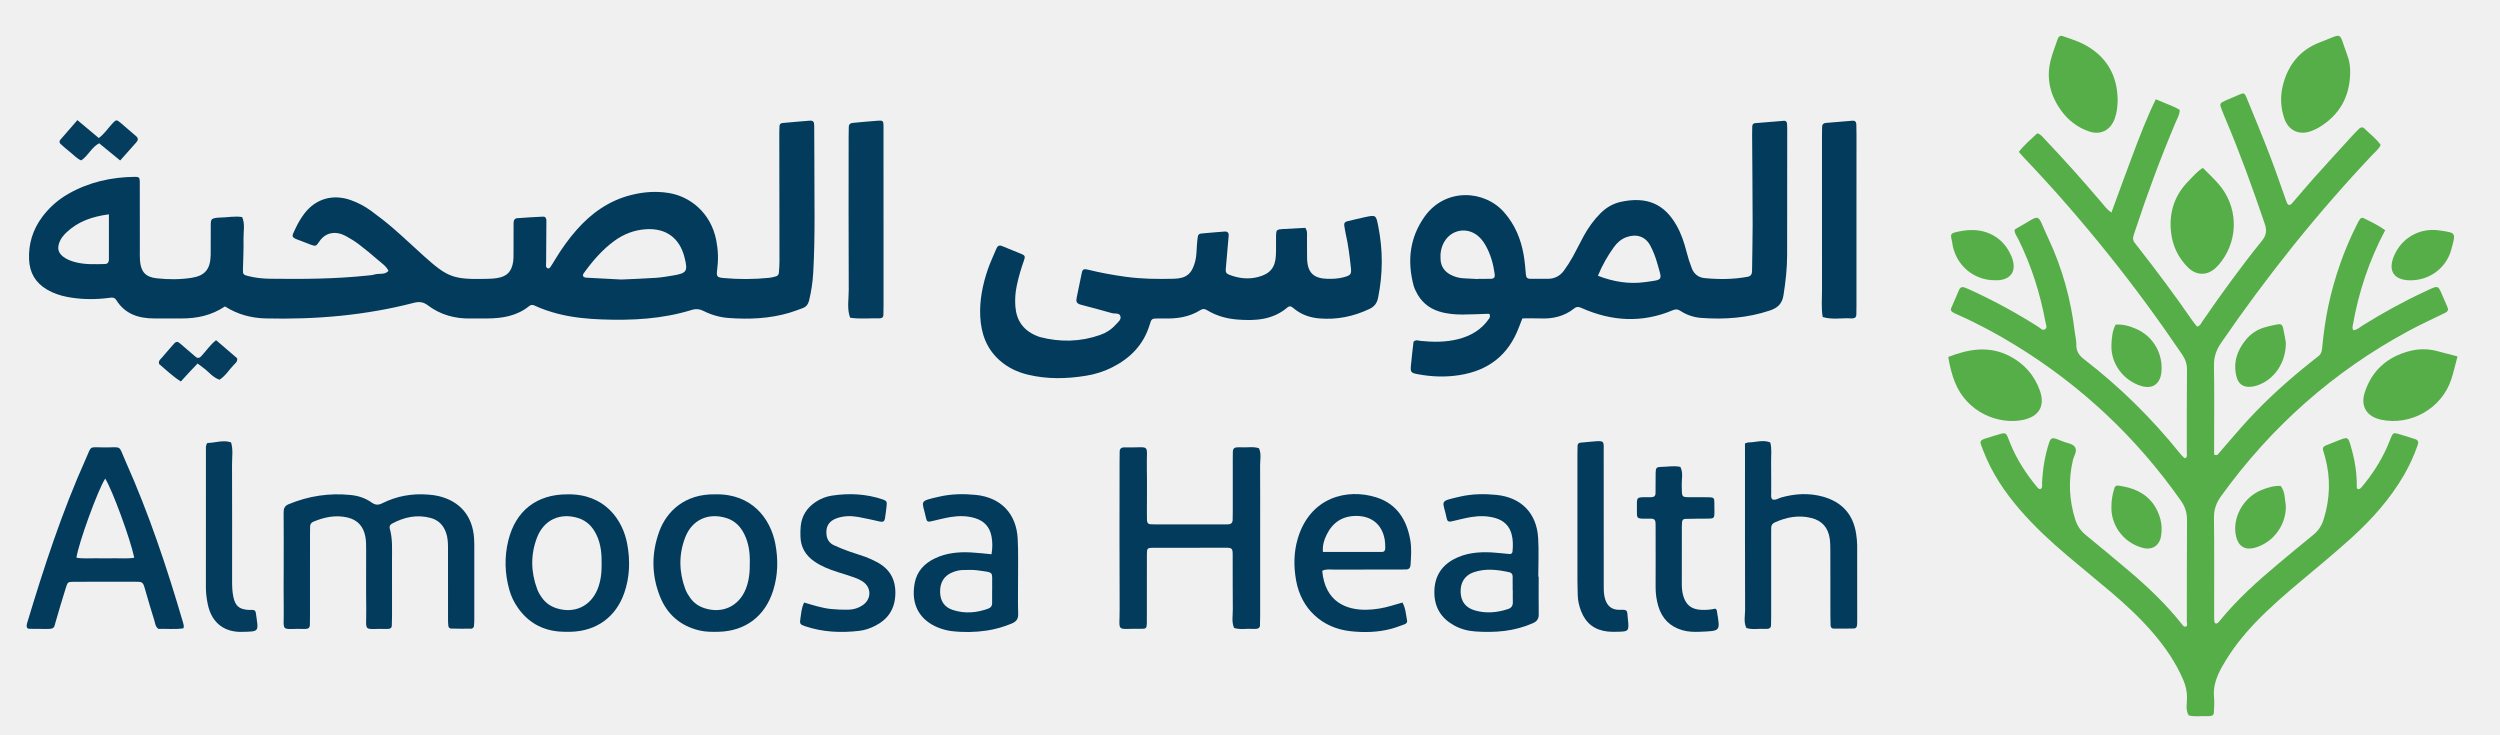
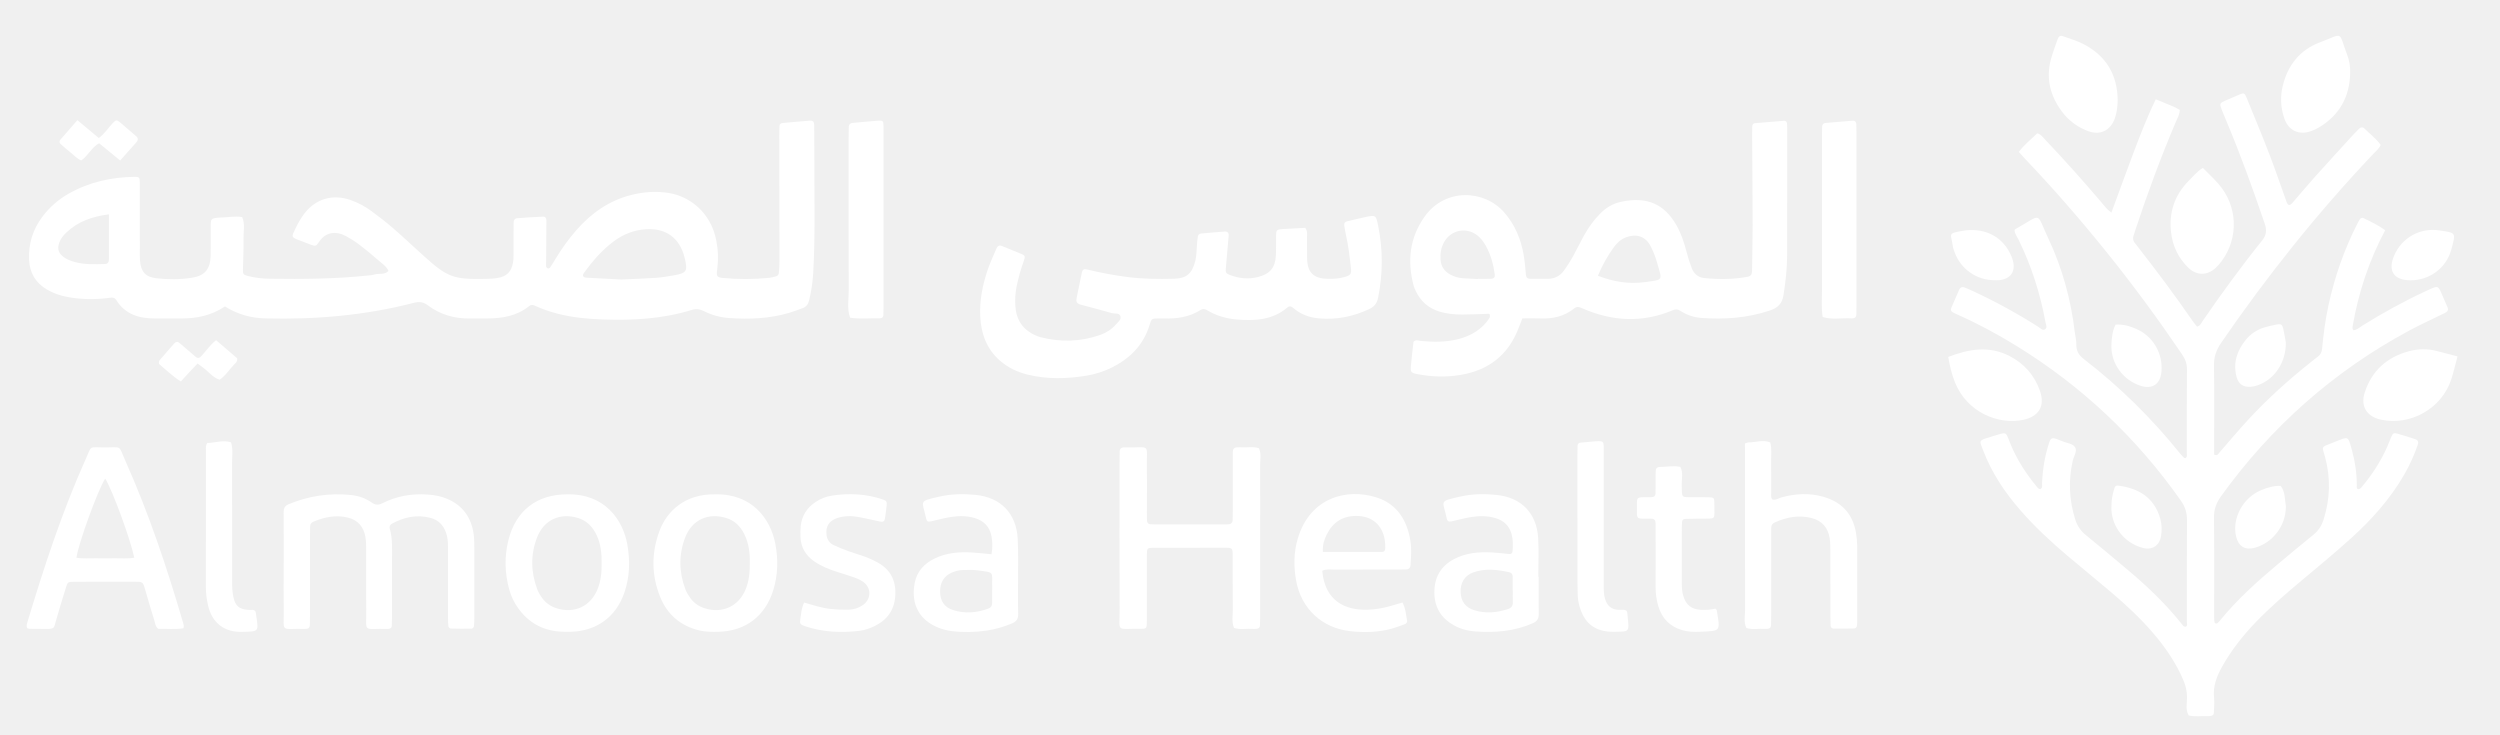
<svg xmlns="http://www.w3.org/2000/svg" version="1.1" id="Layer_1" x="0px" y="0px" viewBox="0 0 1416.28 416.35" style="enable-background:new 0 0 1416.28 416.35;" xml:space="preserve">
  <style type="text/css">
- 	.st0{fill:#55AE47;}
- 	.st1{fill:#023B5C;}
- 	.st2{fill:#033B5C;}
- 	.st3{fill:#033C5C;}
- 	.st4{fill:#56AE48;}
- 	.st5{fill:#043D5D;}
+ 	.st0{fill:#fff;}
+ 	.st1{fill:#fff;}
+ 	.st2{fill:#fff;}
+ 	.st3{fill:#fff;}
+ 	.st4{fill:#fff;}
+ 	.st5{fill:#fff;}
</style>
  <g>
    <path class="st0" d="M1141.26,130.36c0.15-0.2,0.25-0.44,0.43-0.54c15.67-8.69,11.48-10.06,18.63,5.07   c8.01,16.96,12.93,34.94,15.12,53.62c0.26,2.2,0.88,4.41,0.83,6.6c-0.09,3.67,1.35,6.08,4.28,8.34   c20.33,15.66,38.48,33.57,54.57,53.57c0.69,0.85,1.48,1.62,2.26,2.39c0.12,0.12,0.39,0.09,0.63,0.13c1.28-0.66,0.83-1.9,0.84-2.91   c0.03-15.78-0.06-31.55,0.1-47.33c0.03-3.34-1.03-5.96-2.83-8.61c-13.23-19.5-27.15-38.48-41.9-56.85   c-15.03-18.72-30.75-36.84-47.33-54.21c-1.05-1.1-2.04-2.27-3.22-3.57c3.09-4.04,6.87-7.11,10.47-10.54   c2.14,0.58,3.24,2.31,4.56,3.69c10.87,11.44,21.38,23.2,31.6,35.22c1.7,2,3.21,4.2,5.84,6.01c4.1-11.13,7.99-21.93,12.05-32.67   c3.99-10.55,7.98-21.11,13.1-31.52c3.6,1.48,6.87,2.8,10.11,4.19c1.2,0.52,2.32,1.21,3.46,1.81c-0.07,2.78-1.42,4.88-2.35,7.09   c-8.41,19.84-15.89,40.03-22.64,60.49c-0.42,1.26-0.83,2.53-1.23,3.8c-0.42,1.35-0.28,2.63,0.58,3.78c0.53,0.71,1.09,1.4,1.64,2.1   c10.82,13.83,21.34,27.87,31.29,42.33c0.75,1.08,1.62,2.08,2.51,3.2c1.85-0.44,2.35-2,3.16-3.18   c10.71-15.56,21.79-30.85,33.66-45.54c2.59-3.21,2.74-5.99,1.5-9.64c-6.8-19.97-13.94-39.81-22.18-59.24   c-0.69-1.64-1.36-3.28-2.01-4.93c-1.5-3.83-1.47-3.98,1.97-5.54c2.63-1.19,5.28-2.33,7.95-3.43c2.41-1,2.91-0.88,3.97,1.72   c4.46,10.89,8.96,21.76,13.19,32.74c3.35,8.7,6.31,17.55,9.47,26.32c0.78,2.15,1.79,2.38,3.29,0.67c4.1-4.68,8.05-9.49,12.2-14.12   c7.41-8.27,14.92-16.46,22.41-24.67c1.05-1.15,2.14-2.26,3.27-3.33c0.92-0.87,2.01-1,2.94-0.07c3.12,3.1,6.74,5.72,9.24,9.33   c-1.06,2.31-2.89,3.67-4.4,5.27c-31.52,33.32-60.06,69.03-86,106.84c-2.76,4.03-4.14,8.01-4.05,12.95   c0.26,14.88,0.09,29.77,0.09,44.66c0,1.95,0,3.9,0,5.67c1.88,0.92,2.36-0.42,3-1.15c5.43-6.17,10.67-12.52,16.24-18.55   c11.03-11.93,23.08-22.78,35.82-32.87c1.22-0.97,2.4-1.99,3.67-2.88c1.58-1.1,2.23-2.53,2.42-4.46c0.8-8.4,1.89-16.76,3.7-25.02   c3.45-15.69,8.67-30.75,15.9-45.11c0.6-1.19,1.17-2.4,1.95-3.47c0.3-0.41,1.3-0.75,1.71-0.55c4.17,2.02,8.37,4,12.5,6.95   c-9.12,17.16-15.11,35.19-18.39,54.12c-0.15,0.86-0.27,1.74,0.36,2.55c2.11-0.14,3.56-1.65,5.22-2.69   c11.52-7.16,23.37-13.71,35.69-19.4c1.21-0.56,2.4-1.17,3.63-1.67c3.06-1.25,3.64-1.02,5.06,2.11c1.28,2.83,2.42,5.73,3.7,8.56   c0.71,1.57,0.11,2.54-1.25,3.22c-6.97,3.44-14.07,6.63-20.9,10.32c-42.54,23-77.79,54.29-106.06,93.51   c-2.72,3.77-4.12,7.51-4.06,12.25c0.23,18.44,0.09,36.88,0.1,55.32c0,1.33-0.02,2.68,0.24,3.98c0.11,0.55,0.98,0.9,1.62,0.44   c0.53-0.38,0.97-0.91,1.39-1.42c9.73-11.94,21.11-22.2,32.89-32.05c6.65-5.56,13.29-11.12,20.03-16.57   c2.87-2.32,4.72-5.14,5.83-8.66c3.71-11.75,4.07-23.55,0.83-35.45c-0.35-1.29-0.73-2.56-1.11-3.84c-0.39-1.32,0.22-2.13,1.36-2.61   c1.84-0.77,3.71-1.49,5.57-2.21c7.58-2.93,7.07-3.68,9.49,5.12c1.77,6.44,2.69,13.04,2.67,19.75c0,0.79-0.24,1.96,1.01,2.03   c0.51,0.03,1.18-0.5,1.57-0.96c5.93-6.98,10.89-14.59,14.61-22.97c0.81-1.83,1.49-3.71,2.28-5.54c0.96-2.21,1.47-2.56,3.47-2   c3.42,0.96,6.81,2.02,10.18,3.14c1.53,0.51,1.99,1.55,1.43,3.17c-2.02,5.9-4.58,11.55-7.7,16.96   c-7.98,13.81-18.49,25.54-30.25,36.14c-8.74,7.88-17.8,15.41-26.84,22.95c-9.39,7.83-18.66,15.78-27.14,24.61   c-7.26,7.57-13.68,15.75-18.84,24.91c-3.11,5.53-5.34,11.16-4.64,17.71c0.31,2.85-0.02,5.76-0.13,8.65c-0.04,1-0.72,1.56-1.69,1.69   c-0.66,0.09-1.33,0.16-1.99,0.13c-3.52-0.19-7.08,0.5-10.57-0.42c-1.92-3.29-0.9-6.88-0.93-10.32c-0.04-3.43-0.76-6.56-2.08-9.66   c-4.22-9.92-10.25-18.66-17.23-26.79c-7.26-8.46-15.41-16-23.89-23.19c-8.13-6.9-16.43-13.61-24.56-20.5   c-9.5-8.05-18.62-16.5-26.8-25.93c-8.8-10.15-16.18-21.19-20.96-33.8c-1.9-5.01-3.01-5.62,3.39-7.3c0.64-0.17,1.25-0.45,1.89-0.64   c8.84-2.6,7.12-3.06,10.39,4.76c3.62,8.68,8.7,16.48,14.66,23.72c0.54,0.65,1.04,1.43,2.14,1.46c1.39-0.81,0.86-2.25,0.92-3.45   c0.36-7.8,1.55-15.46,4.02-22.89c0.88-2.64,1.73-2.96,4.51-1.96c1.05,0.37,2.09,0.76,3.1,1.21c2.41,1.09,5.73,1.18,7.07,3.35   c1.38,2.25-0.69,4.99-1.27,7.51c-2.61,11.31-2.1,22.45,1.4,33.52c1.12,3.53,3.01,6.3,5.86,8.64c8.26,6.75,16.46,13.57,24.6,20.46   c10.87,9.2,21.14,19.02,30.01,30.22c0.52,0.66,0.95,1.53,2.25,1.28c1.03-0.67,0.47-1.9,0.47-2.88c0.04-19.11-0.05-38.22,0.1-57.32   c0.03-4.19-1-7.63-3.43-11.09c-25.13-35.77-56.3-65.09-93.53-87.96c-10.61-6.51-21.55-12.41-32.93-17.46   c-1.01-0.45-2.03-0.9-2.97-1.47c-0.82-0.5-1.14-1.31-0.73-2.27c1.49-3.47,2.99-6.93,4.5-10.39c0.67-1.53,1.87-1.78,3.28-1.22   c1.65,0.66,3.27,1.39,4.88,2.14c12.7,5.92,24.97,12.62,36.79,20.16c1.08,0.69,2.25,2.11,3.52,1.42c1.75-0.94,0.69-2.77,0.43-4.15   c-2.97-16.25-7.96-31.85-15.23-46.71C1142.65,134.04,1141.37,132.42,1141.26,130.36z" />
    <path class="st1" d="M739.44,129.07c1.41,1.94,0.96,3.77,0.99,5.51c0.07,4-0.05,8,0.06,12c0.23,7.86,3.66,11.2,11.59,11.38   c3.11,0.07,6.22-0.1,9.25-0.93c3.91-1.07,4.38-1.65,3.95-5.53c-0.71-6.4-1.46-12.79-2.92-19.08c-0.35-1.51-0.55-3.06-0.81-4.59   c-0.22-1.29,0.28-2.13,1.57-2.44c3.24-0.77,6.47-1.58,9.72-2.28c6.73-1.46,6.67-1.43,7.97,5.13c2.68,13.47,2.63,26.9-0.09,40.37   c-0.63,3.12-2.06,5.07-4.96,6.44c-9.05,4.28-18.48,6.19-28.46,5.33c-5.45-0.47-10.39-2.25-14.59-5.85c-1.1-0.94-2.08-1.46-3.44-0.3   c-8.28,7.03-18.19,7.6-28.33,6.79c-6.03-0.48-11.81-2.08-17.05-5.25c-1.23-0.75-2.37-1.03-3.7-0.19   c-6.46,4.09-13.63,5.1-21.09,4.82c-0.89-0.03-1.78-0.02-2.67,0c-3.96,0.06-4.07,0.03-5.14,3.59   c-3.44,11.37-11.06,19.03-21.43,24.22c-4.59,2.3-9.48,3.81-14.54,4.64c-11.06,1.81-22.11,2.05-33.08-0.61   c-5.9-1.43-11.3-3.99-15.89-8.05c-7.46-6.6-10.55-15.18-11.03-24.86c-0.46-9.23,1.35-18.14,4.33-26.8c1.37-3.98,3.2-7.8,4.82-11.69   c0.59-1.43,1.54-2.13,3.11-1.49c3.7,1.5,7.42,2.98,11.1,4.53c1.97,0.83,2.22,1.4,1.42,3.63c-1.73,4.81-3.14,9.7-4.17,14.72   c-0.77,3.75-0.99,7.5-0.72,11.27c0.54,7.75,4.28,13.39,11.53,16.52c0.81,0.35,1.63,0.72,2.48,0.94   c11.48,2.98,22.85,2.73,34.07-1.22c3.39-1.19,6.4-3.12,8.8-5.84c1.27-1.43,3.37-2.88,2.57-4.96c-0.7-1.82-3.14-1.1-4.78-1.56   c-5.77-1.61-11.54-3.22-17.34-4.7c-3.06-0.78-2.97-2.09-2.52-4.38c0.9-4.57,1.84-9.14,2.82-13.7c0.44-2.02,1.14-2.41,3.41-1.85   c7.12,1.77,14.31,3.07,21.58,4.07c9.07,1.24,18.17,1.32,27.27,1.09c7.21-0.19,10.25-2.99,12.05-10.07   c0.78-3.06,0.66-6.17,0.94-9.26c0.14-1.55,0.25-3.1,0.5-4.63c0.15-0.94,0.86-1.56,1.83-1.65c4.42-0.4,8.85-0.81,13.28-1.12   c1.71-0.12,2.5,0.68,2.36,2.35c-0.5,6.19-1.05,12.38-1.62,18.57c-0.19,2.1,0.12,2.84,2.03,3.58c5.31,2.06,10.77,2.68,16.33,1.22   c6.78-1.78,9.68-5.34,10.01-12.31c0.18-3.77,0.01-7.55,0.09-11.33c0.06-2.9,0.46-3.29,3.56-3.49   C730.85,129.48,735.27,129.29,739.44,129.07z" />
    <path class="st1" d="M160.72,321.54c0-10.43,0.05-20.87-0.04-31.3c-0.02-2.29,0.68-3.7,2.85-4.6c11.3-4.69,23.03-6.46,35.19-5.22   c4.23,0.43,8.3,1.76,11.78,4.24c2.08,1.48,3.77,1.6,6.04,0.46c8.12-4.08,16.78-5.64,25.83-4.94c1.98,0.15,3.99,0.36,5.92,0.81   c12.31,2.88,19.45,11.34,20.28,23.94c0.12,1.77,0.12,3.55,0.13,5.33c0.01,13.32,0.01,26.64,0,39.96c0,1.55-0.01,3.11-0.22,4.64   c-0.07,0.49-0.8,1.26-1.24,1.27c-3.99,0.08-7.98,0.07-11.97-0.05c-0.45-0.01-1.19-0.77-1.25-1.26c-0.21-1.53-0.21-3.09-0.21-4.64   c-0.01-13.32-0.02-26.64-0.01-39.96c0-2.9-0.14-5.74-1.14-8.53c-1.54-4.29-4.37-7.13-8.8-8.3c-7.73-2.04-14.93-0.44-21.8,3.26   c-1.06,0.57-1.62,1.55-1.26,2.78c1.71,5.87,1.25,11.89,1.28,17.87c0.06,10.66,0.02,21.31,0.01,31.97c0,1.77-0.04,3.55-0.14,5.32   c-0.06,1.01-0.69,1.56-1.71,1.64c-0.22,0.02-0.44,0.06-0.66,0.06c-14.59-0.35-11.9,2.71-12.1-11.47c-0.16-11.1-0.01-22.2-0.05-33.3   c-0.01-2.44,0.01-4.92-0.41-7.3c-1.02-5.74-4.2-9.65-10.1-11.04c-6.79-1.6-13.21-0.23-19.46,2.4c-1.05,0.44-1.76,1.33-1.78,2.58   c-0.03,1.78-0.06,3.55-0.06,5.33c0,15.1,0,30.19-0.01,45.29c0,1.78,0,3.55-0.06,5.33c-0.04,1.25-0.64,2.07-2,2.13   c-0.22,0.01-0.44,0.05-0.66,0.05c-14.67-0.36-11.9,2.7-12.15-11.42C160.6,337.08,160.71,329.31,160.72,321.54   C160.71,321.54,160.71,321.54,160.72,321.54z" />
    <path class="st2" d="M713.89,305.03c0,14.65,0,29.31,0,43.96c0,1.77-0.03,3.55-0.1,5.32c-0.06,1.34-0.92,1.89-2.17,1.94   c-0.67,0.03-1.34,0.08-2,0.02c-3.5-0.27-7.07,0.62-10.52-0.55c-1.47-3.4-0.66-6.99-0.7-10.48c-0.13-10.43-0.02-20.87-0.07-31.3   c-0.01-3.06-0.49-3.62-3.36-3.63c-13.99-0.04-27.97-0.03-41.96,0.02c-2.99,0.01-3.27,0.37-3.28,3.58   c-0.04,11.32-0.02,22.65-0.02,33.97c0,1.78,0.04,3.55-0.02,5.33c-0.09,2.64-0.41,3.08-3.18,3.02   c-14.74-0.29-12.15,2.66-12.22-11.32c-0.15-27.75-0.05-55.5-0.04-83.25c0-2,0.03-4,0.06-5.99c0.02-1.3,0.73-2.01,1.99-2.2   c0.22-0.03,0.44-0.03,0.67-0.03c15.63,0.43,12.42-3.1,12.73,12.1c0.17,8.21,0.03,16.43,0.03,24.64c0,1.55-0.02,3.11,0.05,4.66   c0.06,1.22,0.64,2.1,1.99,2.16c1.11,0.05,2.22,0.09,3.33,0.09c12.66,0.01,25.31,0.01,37.97,0c0.89,0,1.78-0.02,2.66-0.04   c1.55-0.04,2.5-0.79,2.58-2.38c0.08-1.55,0.06-3.11,0.07-4.66c0.01-9.77,0-19.54,0-29.31c0-1.55,0.03-3.11,0.03-4.66   c0-1.55,0.65-2.52,2.3-2.6c0.89-0.04,1.78-0.09,2.66-0.03c3.28,0.21,6.61-0.57,9.84,0.53c1.48,3.17,0.63,6.52,0.66,9.77   C713.95,277.5,713.89,291.27,713.89,305.03z" />
    <path class="st2" d="M988.54,251.22c1.13-0.35,1.56-0.59,1.98-0.59c4.12-0.01,8.24-1.68,12.36,0.02c0.99,3.7,0.41,7.47,0.48,11.2   c0.11,5.77,0,11.54,0.05,17.31c0.01,1.26-0.36,2.62,0.64,3.76c1.89,0.64,3.39-0.64,5.05-1.1c7.85-2.2,15.77-2.65,23.65-0.45   c10.63,2.98,17.07,9.89,18.76,20.94c0.33,2.18,0.59,4.41,0.6,6.61c0.05,14.21,0.03,28.41,0.02,42.62c0,1.11,0.03,2.25-0.23,3.3   c-0.12,0.5-0.87,1.19-1.34,1.2c-3.98,0.1-7.97,0.11-11.95,0.05c-0.99-0.02-1.52-0.82-1.56-1.81c-0.07-1.77-0.1-3.55-0.11-5.32   c-0.01-12.21,0.01-24.42-0.03-36.62c-0.01-2.44-0.01-4.9-0.36-7.3c-0.9-6.08-4.3-10.06-10.37-11.59c-7.23-1.81-14.07-0.5-20.71,2.5   c-1.36,0.61-2.07,1.56-2.06,3.07c0.01,1.55-0.02,3.11-0.02,4.66c0,15.09,0,30.19,0,45.28c0,1.77-0.02,3.55-0.08,5.32   c-0.05,1.32-0.84,1.93-2.12,1.96c-0.44,0.01-0.89,0.06-1.33,0.03c-3.5-0.25-7.06,0.61-10.51-0.51c-1.67-3.36-0.72-6.95-0.73-10.41   c-0.1-29.08-0.06-58.15-0.06-87.23C988.54,255.93,988.54,253.73,988.54,251.22z" />
    <path class="st3" d="M500.54,124.65c0,16.2,0,32.39,0,48.59c0,1.77-0.02,3.55-0.09,5.32c-0.04,1-0.6,1.6-1.63,1.71   c-0.22,0.02-0.44,0.09-0.66,0.08c-5.52-0.16-11.06,0.51-16.56-0.37c-1.89-5.15-0.75-10.49-0.78-15.72   c-0.14-28.84-0.07-57.68-0.06-86.53c0-2,0.02-3.99,0.09-5.99c0.05-1.31,0.87-1.99,2.11-2.1c4.86-0.45,9.71-0.93,14.58-1.28   c2.63-0.19,2.97,0.17,2.98,3.04c0.03,17.75,0.01,35.5,0.01,53.25C500.53,124.65,500.53,124.65,500.54,124.65z" />
    <path class="st1" d="M455.56,341.34c5.2,1.53,10.06,3.13,15.13,3.65c3.3,0.34,6.64,0.48,9.95,0.41c2.91-0.06,5.72-0.91,8.15-2.59   c4.98-3.43,4.97-10.05-0.04-13.36c-1.47-0.97-3.12-1.71-4.78-2.31c-3.13-1.12-6.32-2.06-9.49-3.07c-4.66-1.49-9.2-3.25-13.25-6.08   c-4.86-3.4-7.6-7.98-7.76-13.97c-0.06-1.99-0.05-4,0.15-5.98c0.59-5.9,3.54-10.39,8.44-13.66c2.82-1.89,5.96-3.11,9.24-3.61   c9.78-1.49,19.47-1.01,28.91,2.21c1.99,0.68,2.33,1.27,2.08,3.47c-0.27,2.43-0.56,4.85-0.95,7.26c-0.27,1.67-1.08,2.13-2.77,1.77   c-4.12-0.88-8.22-1.88-12.36-2.61c-3.97-0.71-7.96-0.69-11.85,0.6c-4.74,1.56-6.73,4.77-6.11,9.66c0.34,2.66,1.76,4.6,4.07,5.7   c2.79,1.33,5.69,2.45,8.6,3.51c3.12,1.14,6.34,2.01,9.46,3.16c2.07,0.76,4.08,1.74,6.05,2.75c7.45,3.81,11.05,9.81,10.8,18.3   c-0.25,8.41-4.1,14.29-11.51,18.01c-2.8,1.4-5.77,2.45-8.84,2.81c-10.47,1.24-20.83,0.77-30.9-2.65c-2.76-0.94-3.02-1.38-2.54-4.36   C453.9,347.54,453.96,344.63,455.56,341.34z" />
    <path class="st1" d="M1051.71,124.94c0,15.99,0,31.97,0,47.96c0,1.78-0.02,3.55-0.06,5.33c-0.03,1.29-0.66,2.04-2,2.1   c-0.22,0.01-0.44,0.06-0.66,0.05c-5.46-0.38-11.01,0.89-16.41-0.79c-0.87-5.05-0.38-10.15-0.39-15.22   c-0.06-28.87-0.03-57.73-0.02-86.6c0-2,0-4,0.08-5.99c0.05-1.23,0.68-2.02,2.02-2.13c5.09-0.42,10.17-0.89,15.26-1.28   c1.3-0.1,2.05,0.66,2.1,1.96c0.07,1.77,0.09,3.55,0.09,5.32C1051.71,92.08,1051.71,108.51,1051.71,124.94z" />
    <path class="st1" d="M971.77,344.79c0.5,0.56,0.75,0.7,0.78,0.88c1.98,12.18,2.61,11.71-9.67,12.24c-3.32,0.14-6.65,0.03-9.9-0.93   c-6.97-2.04-11.43-6.6-13.5-13.47c-1.09-3.62-1.59-7.35-1.56-11.16c0.06-10.65,0.02-21.31,0.01-31.96c0-1.33-0.01-2.66-0.03-3.99   c-0.03-1.52-0.63-2.54-2.32-2.55c-1.11-0.01-2.22-0.04-3.33-0.03c-5.22,0.05-4.95-0.12-4.92-5.29c0.04-7.19-0.85-6.89,6.74-6.85   c0.44,0,0.89-0.02,1.33-0.02c1.59,0.02,2.49-0.68,2.49-2.34c0.01-3.77-0.02-7.55,0.05-11.32c0.06-3.02,0.4-3.45,3.46-3.51   c3.51-0.07,7.03-0.78,10.54,0.02c1.75,3.34,0.67,6.93,0.77,10.38c0.21,7.4-0.54,6.76,6.87,6.79c2.89,0.01,5.77-0.04,8.66,0.03   c2.59,0.06,2.99,0.41,2.96,3.22c-0.12,10.32,1.7,8.72-8.58,8.89c-2.66,0.04-5.32,0.05-7.98,0.15c-0.96,0.04-1.63,0.63-1.73,1.66   c-0.08,0.88-0.13,1.77-0.13,2.65c-0.01,10.87,0.01,21.75-0.01,32.62c0,2.23,0.18,4.42,0.8,6.58c1.5,5.21,4.57,7.7,10.07,8   C966.48,345.63,969.31,345.39,971.77,344.79z" />
    <path class="st3" d="M117.49,250.94c4.34,0,8.81-1.89,13.41-0.33c1.26,4.12,0.53,8.34,0.55,12.51c0.09,21.97,0.05,43.94,0.04,65.91   c0,3.11,0.07,6.21,0.74,9.27c1.09,4.91,3.15,6.74,8.14,7.19c0.88,0.08,1.77,0.02,2.66,0.02c1.03,0,1.73,0.56,1.87,1.5   c1.55,11.07,2.48,10.73-8.07,10.95c-8.55,0.18-16.77-3.99-19.15-15.79c-0.62-3.05-1.04-6.11-1.04-9.24   c0.03-25.96,0.01-51.93,0.02-77.89C116.65,253.72,116.41,252.35,117.49,250.94z" />
    <path class="st2" d="M908.53,294.11c0,12.66-0.01,25.33,0.01,37.99c0,2.44,0.03,4.86,0.77,7.25c1.19,3.86,3.6,6.01,7.7,6.12   c0.89,0.02,1.78,0.01,2.67,0c1.29-0.02,2.1,0.5,2.22,1.86c0.08,0.89,0.14,1.77,0.24,2.65c0.85,7.82,0.86,7.83-6.74,7.93   c-1.55,0.02-3.12,0.03-4.66-0.14c-7.31-0.79-12.35-4.64-15-11.48c-1.13-2.9-1.86-5.93-1.94-9.08c-0.06-2.66-0.16-5.33-0.16-8   c-0.01-24-0.01-47.99-0.01-71.99c0-1.55,0.02-3.11,0.08-4.66c0.04-0.96,0.51-1.67,1.55-1.78c1.99-0.2,3.98-0.38,5.97-0.55   c8.23-0.73,7.27-0.84,7.29,6.54C908.55,269.22,908.52,281.67,908.53,294.11C908.52,294.11,908.53,294.11,908.53,294.11z" />
    <path class="st0" d="M1331.39,41.58c-0.31,13.45-6.15,23.73-17.76,30.66c-1.32,0.79-2.75,1.45-4.2,1.98   c-6.98,2.58-12.98-0.19-15.37-7.2c-2.05-6.01-2.34-12.22-0.86-18.36c2.84-11.75,9.71-20.41,21.12-24.7   c13.81-5.2,10.19-6.53,15.4,7.14C1331,34.43,1331.52,37.96,1331.39,41.58z" />
    <path class="st0" d="M1392.21,201.91c-1.27,4.71-2.19,8.82-3.47,12.81c-5.41,16.81-23.27,26.68-40,23.01   c-7.9-1.74-11.62-7.57-9.1-15.35c4-12.35,12.58-20.07,25.07-23.41c5.22-1.4,10.5-1.51,15.78-0.12   C1384.11,199.8,1387.73,200.74,1392.21,201.91z" />
    <path class="st0" d="M1103.7,202.21c11.65-4.49,23.1-6.5,34.75-0.49c8.27,4.27,13.98,10.75,17.13,19.48   c3.15,8.74-0.43,14.75-9.44,16.66c-13.72,2.9-31.75-4.01-38.67-21.35C1105.69,212.02,1104.53,207.28,1103.7,202.21z" />
    <path class="st0" d="M1247.96,95.11c3.02,3.09,6.11,5.96,8.87,9.12c10.84,12.42,11.55,30.4,1.81,43.64   c-1.05,1.42-2.21,2.79-3.52,3.98c-4.79,4.38-10.81,4.33-15.5-0.26c-5.59-5.47-8.81-12.23-9.69-19.97   c-1.28-11.24,1.96-21.07,9.98-29.16C1242.38,99.98,1244.6,97.17,1247.96,95.11z" />
    <path class="st0" d="M1199.69,56.71c-0.08,3.59-0.43,7.1-1.66,10.48c-2.45,6.71-8.14,9.57-14.82,7.18   c-6.21-2.22-11.36-6.07-15.25-11.35c-6.37-8.64-8.9-18.27-6.24-28.85c1.02-4.06,2.61-7.98,3.95-11.97c0.49-1.47,1.45-2.27,3-1.7   c3.95,1.44,8.06,2.61,11.76,4.54C1193.16,31.68,1199.53,42.36,1199.69,56.71z" />
    <path class="st4" d="M1129.86,158.74c-10.03,0.02-19.07-6.31-22.51-15.73c-0.46-1.25-0.92-2.53-1.1-3.83   c-0.94-6.83-3.16-6.91,5.57-8.41c11.43-1.96,21.42,2.48,26.51,11.97c0.83,1.55,1.56,3.21,2,4.91c1.64,6.27-1.3,10.39-7.82,11.08   C1131.64,158.82,1130.75,158.74,1129.86,158.74z" />
    <path class="st4" d="M1294.96,194.06c0.11,11.45-6.58,21.01-16.13,24.27c-1.24,0.42-2.58,0.71-3.89,0.8   c-4.11,0.28-6.82-1.55-7.89-5.58c-2.11-7.94,0.22-14.91,5.25-21.07c2.71-3.32,6.23-5.68,10.36-6.95c2.11-0.65,4.29-1.11,6.46-1.56   c3.33-0.68,3.8-0.4,4.51,2.87C1294.24,189.65,1294.67,192.5,1294.96,194.06z" />
    <path class="st4" d="M1294.97,287.25c-0.09,10.73-7.51,20.37-17.79,23.11c-5.33,1.42-9.04-0.84-10.38-6.33   c-2.51-10.32,3.87-22.19,14.34-26.43c3.47-1.41,7.07-2.51,10.91-2.32c2.57,3.36,2.26,7.46,2.91,11.31   C1295,286.81,1294.97,287.03,1294.97,287.25z" />
    <path class="st4" d="M1365.45,158.8c-9.34-0.07-12.82-5.34-9.18-13.91c4.34-10.23,14.7-16.04,25.75-14.35   c9.51,1.45,9.33,1.02,6.64,10.93C1385.81,151.92,1376.26,158.87,1365.45,158.8z" />
    <path class="st4" d="M1196.16,286.77c-0.04-3.51,0.65-6.97,1.72-10.38c0.31-0.98,1.1-1.42,2.03-1.3   c11.33,1.47,20.47,6.52,23.93,18.84c0.92,3.28,0.95,6.61,0.4,9.89c-0.89,5.31-5.07,7.96-10.26,6.59   C1202.2,307.31,1195.63,296.59,1196.16,286.77z" />
    <path class="st4" d="M1196.14,195.46c0.17-3.99,0.48-7.94,2.37-11.57c4.27-0.31,8.25,0.9,12.06,2.61   c9.38,4.22,14.93,14.07,13.89,24.33c-0.69,6.78-5.11,9.82-11.64,7.77C1202.97,215.5,1195.77,206.13,1196.14,195.46z" />
    <path class="st5" d="M122.42,192.72c4.11,3.53,8.12,6.97,11.94,10.25c0.27,1.86-0.88,2.69-1.75,3.57   c-2.77,2.83-4.81,6.36-8.22,8.58c-3.91-1.27-6.26-4.69-9.45-6.94c-0.9-0.63-1.76-1.32-3-2.25c-1.68,1.76-3.31,3.46-4.92,5.18   c-1.51,1.62-2.98,3.26-4.57,5c-4.68-2.95-8.46-6.66-12.32-9.9c-0.5-1.92,0.83-2.69,1.63-3.65c2.28-2.72,4.65-5.36,6.98-8.03   c0.87-1,1.88-1.13,2.88-0.28c3.05,2.57,6.08,5.17,9.09,7.79c1.29,1.12,2.31,0.84,3.38-0.33   C116.78,198.81,118.97,195.42,122.42,192.72z" />
    <path class="st5" d="M68.08,90.92c-4.28-3.5-8.03-6.57-11.92-9.76c-4.31,2.29-6.12,6.98-10.13,9.72c-2.4-0.94-4.15-2.99-6.19-4.61   c-1.9-1.51-3.75-3.09-5.55-4.74c-0.71-0.65-0.76-1.61-0.1-2.37c3.14-3.65,6.31-7.26,9.66-11.1c4.21,3.53,8.08,6.76,12.11,10.14   c3.26-2.41,5.27-5.64,7.81-8.33c1.95-2.07,2.3-2.17,4.31-0.48c3.05,2.55,6.05,5.17,9.06,7.78c1.24,1.08,1.19,2.22,0.13,3.42   C74.35,83.86,71.42,87.16,68.08,90.92z" />
    <path class="st1" d="M461.35,91.13c0.02-6.66-0.02-13.33-0.09-19.99c-0.03-2.28-0.62-2.92-2.69-2.77   c-5.09,0.37-10.18,0.87-15.26,1.32c-1.01,0.09-1.66,0.66-1.71,1.66c-0.1,1.77-0.12,3.55-0.12,5.32c0.03,23.77,0.08,47.54,0.1,71.31   c0,2.22-0.16,4.44-0.35,6.65c-0.08,0.93-0.68,1.66-1.61,1.92c-1.28,0.35-2.58,0.72-3.9,0.85c-8.64,0.84-17.3,0.92-25.95,0.09   c-3.59-0.35-4.01-0.84-3.48-4.78c0.74-5.57,0.56-11.1-0.52-16.57c-3.14-15.95-15.16-24.96-27.04-26.83   c-7.19-1.13-14.17-0.6-21.11,1.14c-12.5,3.14-22.53,10.22-30.95,19.77c-4.57,5.18-8.55,10.79-12.12,16.69   c-0.92,1.52-1.83,3.04-2.83,4.5c-0.36,0.53-1,0.93-1.68,0.49c-0.32-0.21-0.67-0.65-0.7-1.01c-0.08-0.87,0.05-1.76,0.05-2.64   c0.06-7.77,0.11-15.55,0.15-23.32c0.01-1.25-0.56-2.26-1.89-2.2c-4.88,0.22-9.75,0.51-14.62,0.88c-1.63,0.12-2.08,1.37-2.08,2.85   c0,5.55,0.01,11.11-0.03,16.66c-0.01,1.77,0.04,3.58-0.24,5.31c-0.9,5.56-3.53,8.21-9.08,9.1c-2.18,0.35-4.42,0.41-6.64,0.46   c-18.07,0.36-21.44-0.88-34.79-12.9c-5.78-5.2-11.42-10.56-17.29-15.65c-4.02-3.49-8.24-6.76-12.54-9.91   c-3.58-2.62-7.5-4.73-11.73-6.21c-10.02-3.5-19.73-0.78-26.17,7.65c-2,2.62-3.69,5.56-5.09,8.56c-2.17,4.62-2.86,4.83,2.99,6.88   c1.88,0.66,3.71,1.5,5.59,2.16c2.75,0.97,3.09,1.11,4.89-1.64c3.64-5.54,9.63-6.23,15.23-3.14c2.52,1.39,5,2.91,7.29,4.65   c3.71,2.82,7.32,5.79,10.82,8.86c2.14,1.87,4.64,3.44,5.94,6.15c-2.2,2.44-5.35,1.24-7.98,2.06c-1.26,0.39-2.62,0.45-3.94,0.59   c-18.37,1.95-36.8,2.05-55.25,1.81c-4.23-0.05-8.42-0.51-12.53-1.57c-2.55-0.66-2.83-1.01-2.77-3.63   c0.12-5.77,0.46-11.55,0.32-17.32c-0.1-4.13,0.99-8.37-0.74-12.41c-4.2-0.73-8.36,0.25-12.54,0.27c-0.89,0-1.78,0.1-2.65,0.24   c-1.99,0.31-2.58,0.95-2.62,3.11c-0.06,4.22-0.03,8.44-0.03,12.66c0,1.78,0.03,3.56-0.02,5.33c-0.19,7.83-3.18,11.6-10.72,12.78   c-6.6,1.03-13.31,1.02-19.94,0.28c-6.25-0.7-8.89-3.68-9.39-10.07c-0.17-2.21-0.08-4.44-0.08-6.66   c-0.01-12.66,0.01-25.32-0.03-37.99c-0.01-2.31-0.47-2.77-2.68-2.75c-13.33,0.13-25.99,2.94-37.66,9.56   c-5.86,3.33-10.86,7.71-14.9,13.12c-5.38,7.21-7.89,15.33-7.47,24.33c0.35,7.46,3.73,13.11,10.19,16.88   c3.49,2.04,7.27,3.33,11.21,4.1c7.02,1.37,14.11,1.58,21.23,0.89c1.33-0.13,2.64-0.35,3.97-0.46c1.17-0.09,2.13,0.3,2.79,1.38   c5.03,8.08,12.82,10.42,21.73,10.43c5.11,0.01,10.22,0,15.33,0c8.6-0.01,16.77-1.64,24.51-6.81c7.26,4.58,14.89,6.59,23.05,6.79   c28.34,0.7,56.35-1.7,83.86-8.81c3.05-0.79,5.38-0.61,8,1.37c7.16,5.4,15.4,7.68,24.36,7.48c3.11-0.07,6.22,0,9.33-0.02   c8.61-0.04,16.82-1.4,23.77-7.04c0.97-0.78,1.92-0.78,3.05-0.26c4.23,1.98,8.64,3.46,13.17,4.63c8.23,2.12,16.63,2.92,25.06,3.23   c17.16,0.63,34.21-0.26,50.76-5.38c2.6-0.8,4.65-0.48,6.95,0.68c4.4,2.21,9.15,3.52,14.05,3.88c11.58,0.85,23.09,0.37,34.33-2.95   c2.55-0.75,5.03-1.74,7.54-2.64c2.04-0.74,3.11-2.17,3.64-4.33c1.26-5.2,2.04-10.44,2.35-15.78   C461.9,133.33,461.29,112.23,461.35,91.13z M61.7,146.96c0,1.54-0.66,2.58-2.31,2.61c-5.76,0.12-11.53,0.42-17.19-1.18   c-2.37-0.67-4.63-1.54-6.56-3.1c-2.62-2.12-3.2-4.46-2.11-7.69c0.81-2.4,2.35-4.25,4.13-5.94c6.55-6.2,14.54-8.99,24.04-10.24   C61.7,130.58,61.7,138.77,61.7,146.96z M381.4,156.05c-3.28,0.56-6.58,1.12-9.9,1.35c-6.43,0.44-12.87,0.64-19.53,0.95   c-6.44-0.33-13.1-0.65-19.75-1.04c-1.88-0.11-2.48-1.17-1.51-2.53c4.96-6.88,10.43-13.28,17.33-18.32   c5.33-3.89,11.31-6.17,17.89-6.6c11.44-0.74,19.19,5.03,21.91,16.14C389.74,153.69,389.09,154.74,381.4,156.05z" />
    <path class="st1" d="M1012.38,70.09c-0.08-0.99-0.62-1.74-1.63-1.67c-5.53,0.41-11.05,0.87-16.57,1.36   c-1.05,0.09-1.46,0.92-1.51,1.86c-0.08,1.55-0.08,3.11-0.07,4.66c0.1,17.1,0.27,34.2,0.29,51.3c0.01,8.66-0.25,17.32-0.33,25.98   c-0.02,1.84-0.75,2.9-2.57,3.23c-8.14,1.5-16.34,1.54-24.54,0.71c-3.33-0.34-5.79-2.36-7-5.47c-1.21-3.09-2.21-6.28-3.03-9.49   c-1.32-5.19-3.01-10.23-5.66-14.89c-6.8-12.01-16.68-16.58-31.61-13.3c-4.44,0.98-8.21,3.22-11.45,6.45   c-3.81,3.8-6.88,8.13-9.47,12.81c-2.14,3.88-4.04,7.91-6.2,11.78c-1.51,2.7-3.18,5.34-5,7.84c-2.21,3.04-5.27,4.69-9.11,4.7   c-3.33,0.01-6.66,0.01-9.99,0.01c-1.56,0-2.35-0.68-2.49-2.37c-0.31-3.76-0.64-7.53-1.28-11.24c-1.54-8.9-4.9-16.98-10.91-23.91   c-11.31-13.06-33.51-14.04-45.09,2.14c-8.63,12.05-10.03,25.29-6.31,39.33c0.28,1.06,0.78,2.08,1.26,3.08   c2.73,5.7,7.05,9.54,13.14,11.45c4.3,1.35,8.71,1.74,13.15,1.75c4.66,0.01,9.32-0.27,13.98-0.39c0.59-0.01,1.45-0.27,1.63,0.6   c0.12,0.58,0.06,1.36-0.25,1.83c-4.27,6.45-10.48,10.09-17.82,11.93c-6.98,1.75-14.08,1.67-21.19,0.96   c-1.24-0.12-2.54-0.9-3.98,0.5c-0.48,4.33-1.06,8.94-1.47,13.56c-0.32,3.65,0.03,4.07,3.8,4.79c7.91,1.5,15.82,1.79,23.84,0.51   c16.35-2.61,27.6-11.37,33.48-26.92c0.62-1.64,1.28-3.27,2.03-5.19c3.4,0,6.72-0.12,10.03,0.03c7.12,0.32,13.69-1.15,19.35-5.69   c1.45-1.16,2.64-0.9,4.23-0.19c17.03,7.56,34.26,8.56,51.63,1.21c1.66-0.7,2.86-0.56,4.28,0.38c3.6,2.36,7.63,3.69,11.87,4   c13.17,0.97,26.14,0.03,38.8-4.2c4.45-1.49,6.96-3.81,7.73-8.7c1.18-7.48,2.04-14.96,2.06-22.51c0.06-23.99,0.04-47.97,0.05-71.96   C1012.47,71.87,1012.45,70.98,1012.38,70.09z M844.62,157.94c-2.43,0.08-4.86,0.02-7.3,0.02c0,0.04,0,0.09,0,0.13   c-2.87-0.15-5.74-0.27-8.61-0.46c-2.46-0.17-4.8-0.87-6.96-2.01c-3.35-1.77-5.36-4.53-5.65-8.4c-0.28-3.61,0.26-7.05,2.1-10.23   c3.98-6.86,12.64-8.49,18.85-3.54c1.93,1.54,3.37,3.49,4.58,5.62c2.87,5.08,4.39,10.59,5.15,16.34   C846.99,157.11,846.38,157.88,844.62,157.94z M931.83,159.83c-8.81,1.21-17.55-0.11-26.59-3.6c2.53-6.16,5.52-11.3,8.99-16.15   c1.82-2.55,4.09-4.6,7.12-5.71c5.67-2.07,10.77-0.48,13.58,4.8c1.65,3.09,2.94,6.44,3.88,9.82   C941.64,159.11,942.71,158.34,931.83,159.83z" />
    <path class="st1" d="M103.63,352.47c-9.05-30.91-19.24-61.43-32.38-90.88c-4.42-9.91-1.64-8.05-12.42-8.12   c-8.67-0.05-6.75-1.25-10.21,6.45c-13.48,30.03-23.67,61.26-33.15,92.73c-0.32,1.05-0.6,2.13-0.03,3.22   c0.4,0.12,0.82,0.35,1.25,0.36c3.11,0.05,6.22,0.02,9.33,0.07c4.97,0.08,4.55-0.65,5.5-4.02c1.81-6.41,3.76-12.77,5.74-19.13   c1.08-3.48,1.16-3.51,4.49-3.56c3.78-0.06,7.55-0.02,11.33-0.02c7.55,0,15.11,0.02,22.66-0.01c5.13-0.02,5.19-0.12,6.52,4.55   c1.64,5.76,3.32,11.52,5.13,17.23c0.51,1.6,0.53,3.52,2.3,4.93c4.68-0.16,9.52,0.42,14.24-0.33   C104.36,354.57,103.94,353.54,103.63,352.47z M65.04,316.27c-3.54,0.07-7.09,0.07-10.63,0c-3.69-0.07-7.41,0.33-11.1-0.32   c1.09-8.1,12.25-38.7,16.29-44.82c3.95,6.22,14.21,34.02,16.46,44.82C72.39,316.61,68.69,316.2,65.04,316.27z" />
    <path class="st2" d="M798.97,306.12c-1.94-11.53-7.59-20.61-19.12-24.31c-16.73-5.36-37.69-0.1-44.64,23.27   c-2.33,7.82-2.37,15.86-0.95,23.78c2.85,15.99,14.7,26.96,30.77,28.72c7.76,0.85,15.54,0.67,23.16-1.37   c2.56-0.69,5.04-1.68,7.55-2.56c0.92-0.33,1.58-1.1,1.4-2.01c-0.66-3.43-0.8-7.02-2.63-10.31c-2.29,0.67-4.4,1.29-6.52,1.91   c-4.5,1.31-9.08,2.09-13.77,2.19c-11.53,0.23-23.62-4.45-25.16-22.08c2.45-1.13,4.7-0.66,6.89-0.67c12-0.05,23.99-0.02,35.99-0.03   c1.55,0,3.11,0.01,4.66-0.04c1.58-0.05,2.39-0.96,2.49-2.51C799.39,315.43,799.75,310.73,798.97,306.12z M782.92,312.68   c-11.01,0.02-22.02,0.01-33.48,0.01c-0.28-4,0.74-6.94,2.09-9.71c3.39-6.98,8.94-10.71,16.85-10.7c8.73,0.01,14.68,4.95,16.1,13.56   c0.25,1.52,0.27,3.08,0.29,4.62C784.79,311.67,784.32,312.68,782.92,312.68z" />
    <path class="st1" d="M439.25,308.17c-2.73-14.45-13.44-28.65-34.2-28.12c-17.05-0.3-27.37,9.58-31.55,20.99   c-4.53,12.36-4.45,24.86,0.46,37.05c4.06,10.09,11.63,16.57,22.35,19.09c3.49,0.82,7.05,0.81,10.6,0.74   c15.3-0.33,26.52-8.76,31.11-23.44C440.73,325.83,440.93,317.05,439.25,308.17z M424.77,318.99c0.07,5.24-0.44,10.07-2.28,14.69   c-3.92,9.81-13.25,14.12-23.34,10.89c-3.3-1.06-5.99-2.92-8-5.67c-1.16-1.6-2.24-3.35-2.93-5.19c-3.6-9.73-3.77-19.59-0.04-29.27   c3.86-10.01,13.08-14.15,23.27-10.98c4.77,1.48,7.96,4.67,10.14,9.01C424.25,307.78,424.92,313.47,424.77,318.99z" />
    <path class="st1" d="M355.36,308.32c-2.47-13.7-12.68-28.73-34.07-28.27c-17.16,0.01-29.08,9.19-33.26,25.9   c-2.36,9.43-2.1,18.91,0.53,28.28c1.03,3.65,2.68,7.04,4.87,10.15c5.72,8.11,13.54,12.59,23.43,13.4c2.21,0.18,4.44,0.19,6.65,0.13   c14.42-0.42,25.44-8.38,30.15-22.02C356.78,326.9,357.05,317.69,355.36,308.32z M338.57,333.67c-3.92,9.83-13.22,14.13-23.33,10.9   c-3.31-1.06-5.98-2.93-8.01-5.66c-1.18-1.58-2.24-3.35-2.92-5.19c-3.62-9.73-3.79-19.58-0.05-29.26   c3.87-10.01,13.08-14.15,23.26-10.99c5.03,1.56,8.23,5,10.43,9.6c2.46,5.15,2.96,10.64,2.88,16.23   C340.9,324.22,340.41,329.05,338.57,333.67z" />
    <path class="st1" d="M576.74,328.49c-0.03-7.76,0.21-15.54-0.2-23.28c-0.75-14.28-9.59-23.44-23.81-24.85   c-6.85-0.68-13.74-0.58-20.52,0.97c-12.2,2.79-9.77,2.06-7.54,12.39c0.38,1.77,1.06,2.02,2.87,1.61c3.67-0.84,7.31-1.83,11.02-2.43   c4.62-0.74,9.28-0.75,13.84,0.64c5.15,1.57,8.3,5.01,9.29,10.26c0.61,3.24,0.65,6.54,0.01,10.19c-3.99-0.37-7.68-0.81-11.39-1.02   c-7.16-0.41-14.19,0.24-20.77,3.4c-5.94,2.85-10.11,7.35-11.35,13.9c-2.39,12.61,3.17,21.17,13.26,25.25   c2.44,0.98,5.08,1.7,7.69,2.01c6.63,0.8,13.31,0.67,19.91-0.31c4.82-0.72,9.51-2.08,14.05-3.96c2.56-1.06,3.81-2.49,3.71-5.47   C576.59,341.36,576.76,334.92,576.74,328.49z M562.08,332.45c0.02,0.66,0,1.33,0,1.99c-0.01,0-0.02,0-0.03,0c0,2.43,0,4.87,0,7.3   c0,1.48-0.68,2.49-2.09,3.01c-6.63,2.45-13.37,3.01-20.14,0.82c-4.74-1.53-7.08-4.98-7.24-9.99c-0.17-5.34,2.11-9.27,6.62-11.19   c2.04-0.87,4.18-1.47,6.43-1.47c2.65,0.01,5.34-0.2,7.95,0.16C563.81,324.5,561.86,323.52,562.08,332.45z" />
    <path class="st1" d="M871.68,326.7c-0.07,0-0.14,0-0.22,0c0-7.33,0.37-14.69-0.08-21.99c-0.87-14.04-9.59-22.92-23.62-24.34   c-6.87-0.7-13.76-0.6-20.56,0.95c-12.62,2.89-9.69,2.06-7.62,12.34c0.35,1.71,1.18,2.07,2.84,1.69c3.67-0.84,7.33-1.84,11.04-2.44   c4.63-0.75,9.29-0.74,13.86,0.63c4.62,1.39,7.72,4.33,8.99,8.98c0.89,3.24,0.87,6.6,0.55,9.93c-0.1,1.01-0.8,1.51-1.82,1.41   c-3.32-0.3-6.63-0.74-9.96-0.91c-7.41-0.38-14.69,0.25-21.38,3.8c-7.59,4.03-11.19,10.47-11.12,19.03   c0.07,8.32,3.87,14.43,11.05,18.45c3.73,2.09,7.8,3.19,12.07,3.49c5.55,0.4,11.12,0.39,16.64-0.3c5.52-0.69,10.88-2.1,16.01-4.36   c2.3-1.01,3.4-2.43,3.36-5.03C871.61,340.92,871.68,333.81,871.68,326.7z M854.33,345.03c-6.22,2.04-12.53,2.64-18.89,0.75   c-5.14-1.53-7.73-4.96-7.97-10.15c-0.25-5.46,2.25-9.64,7.26-11.4c6.7-2.35,13.49-1.55,20.25-0.07c1.25,0.27,1.92,1.07,1.95,2.28   c0.06,2.65,0.02,5.3,0.02,7.95c0.02,0,0.05,0,0.07,0c0,2.21-0.07,4.42,0.02,6.63C857.12,343.08,856.26,344.4,854.33,345.03z" />
  </g>
</svg>
